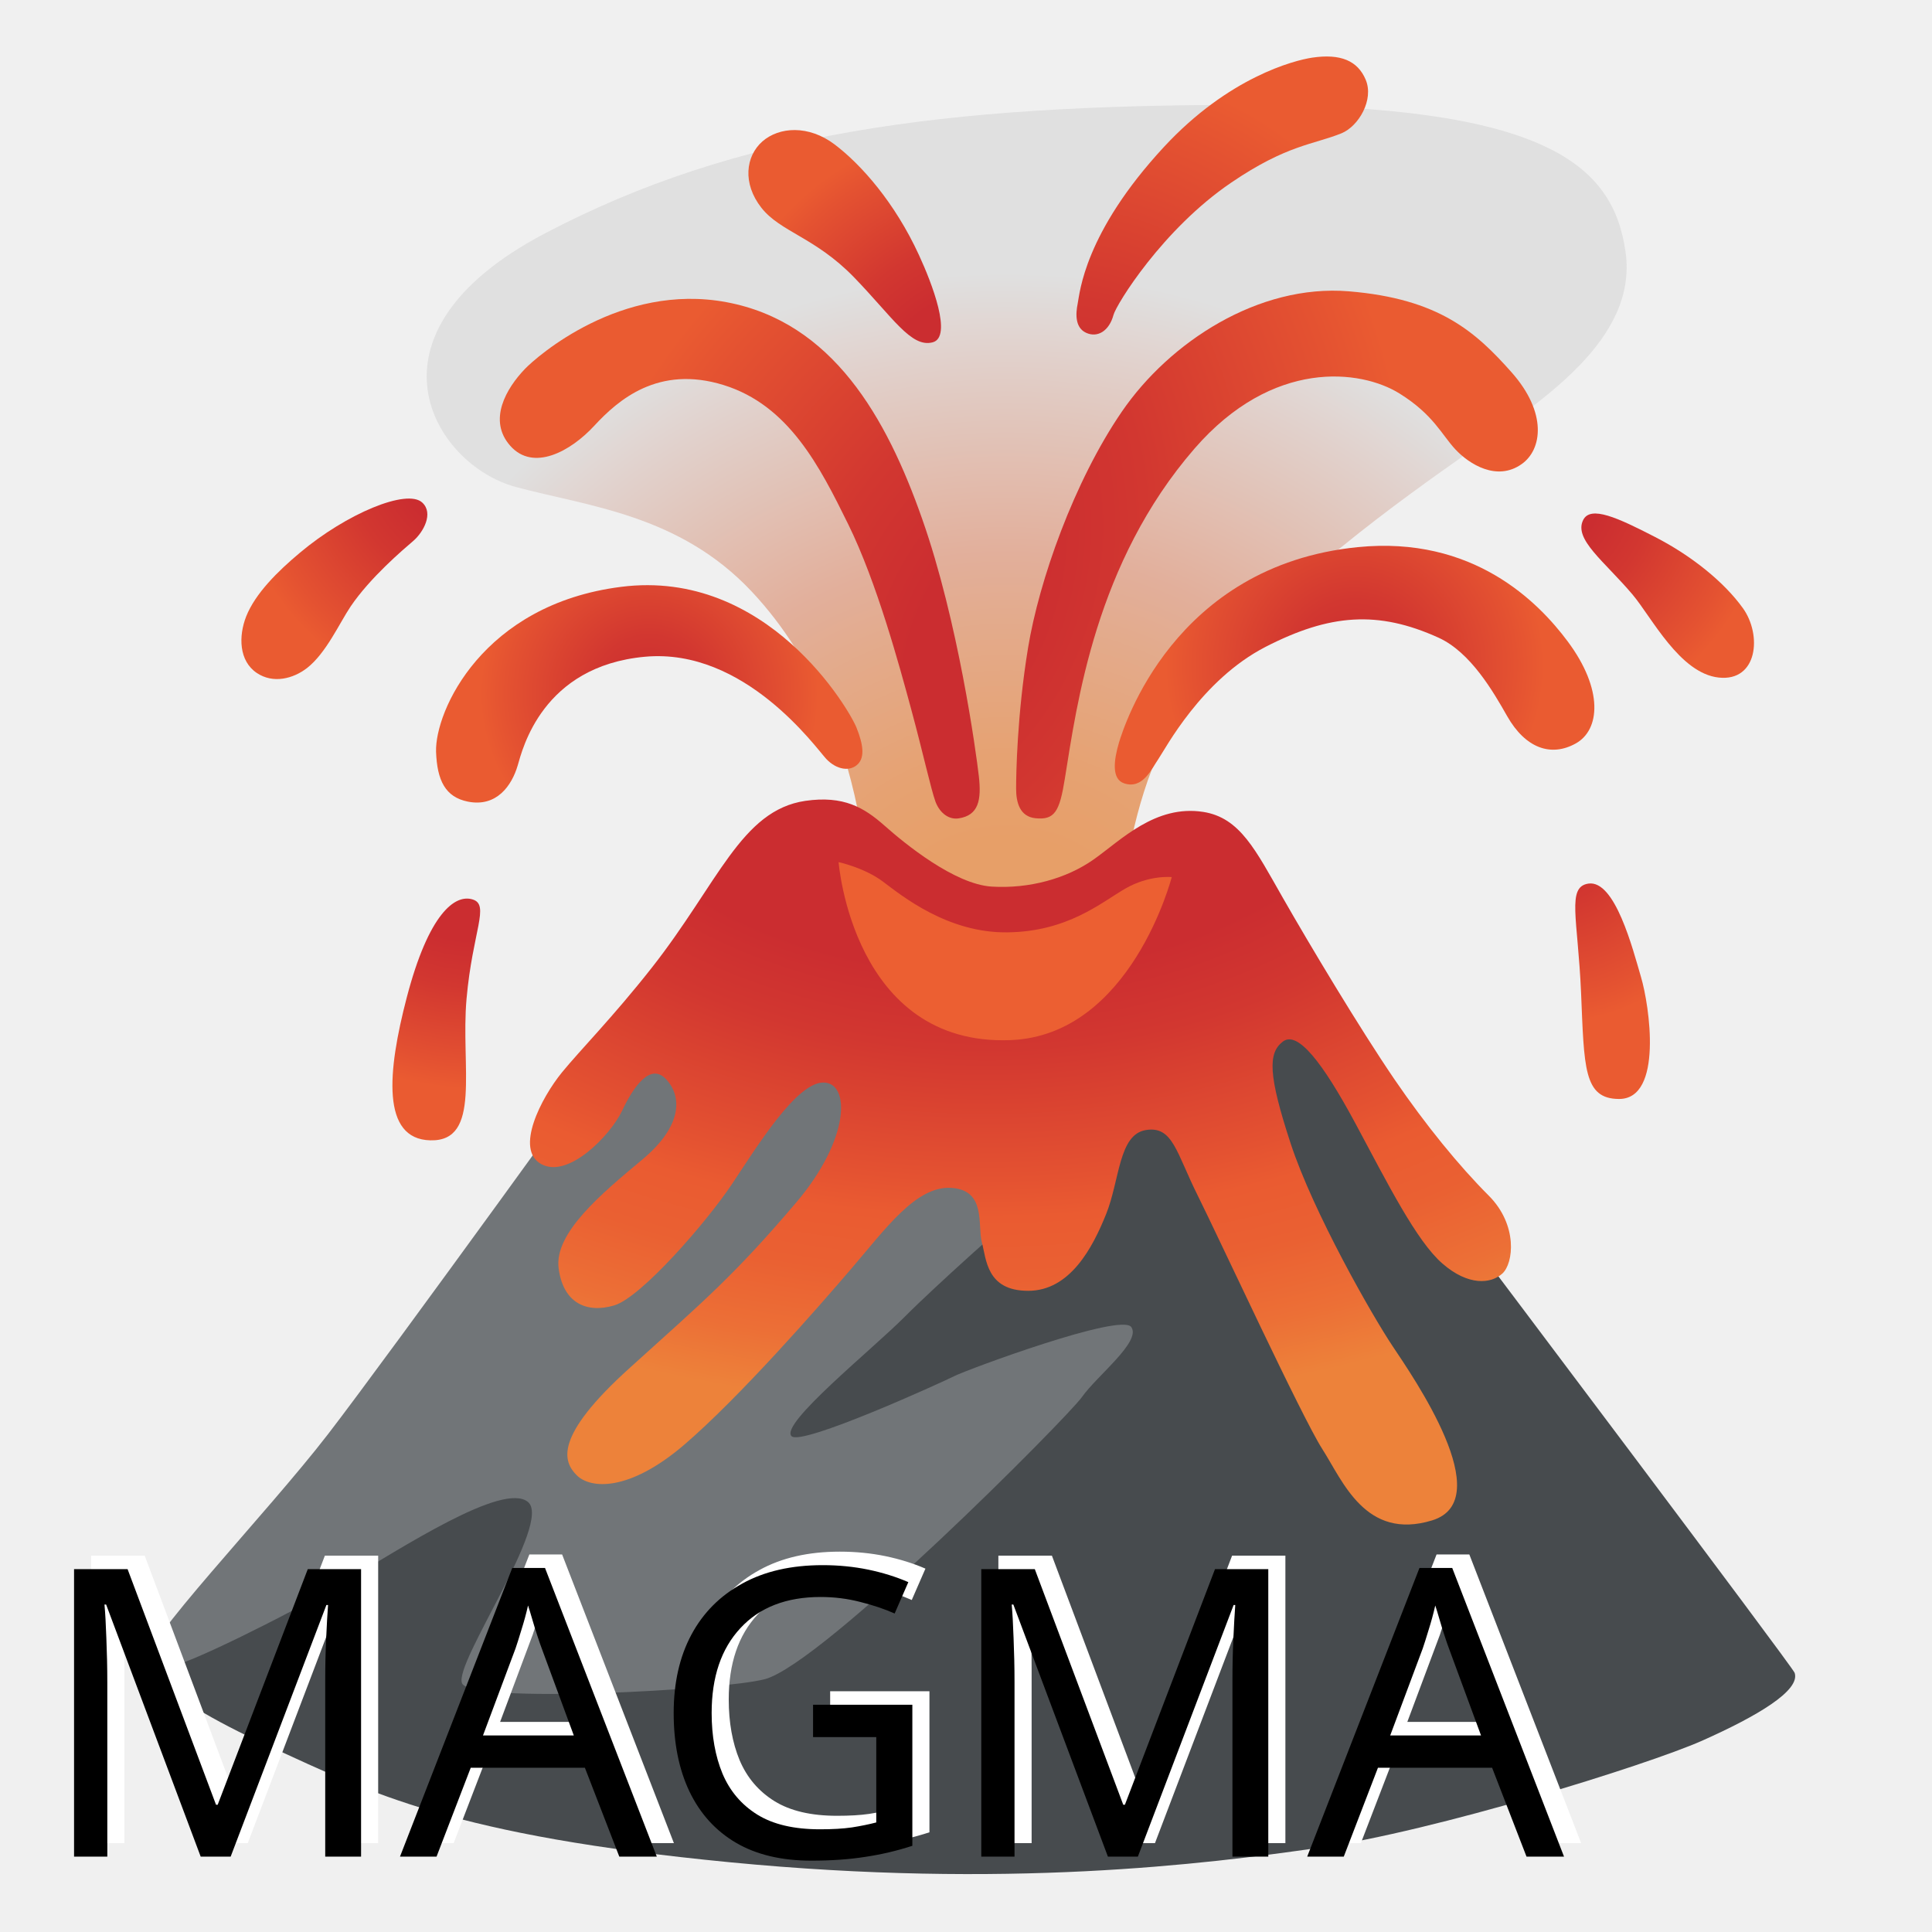
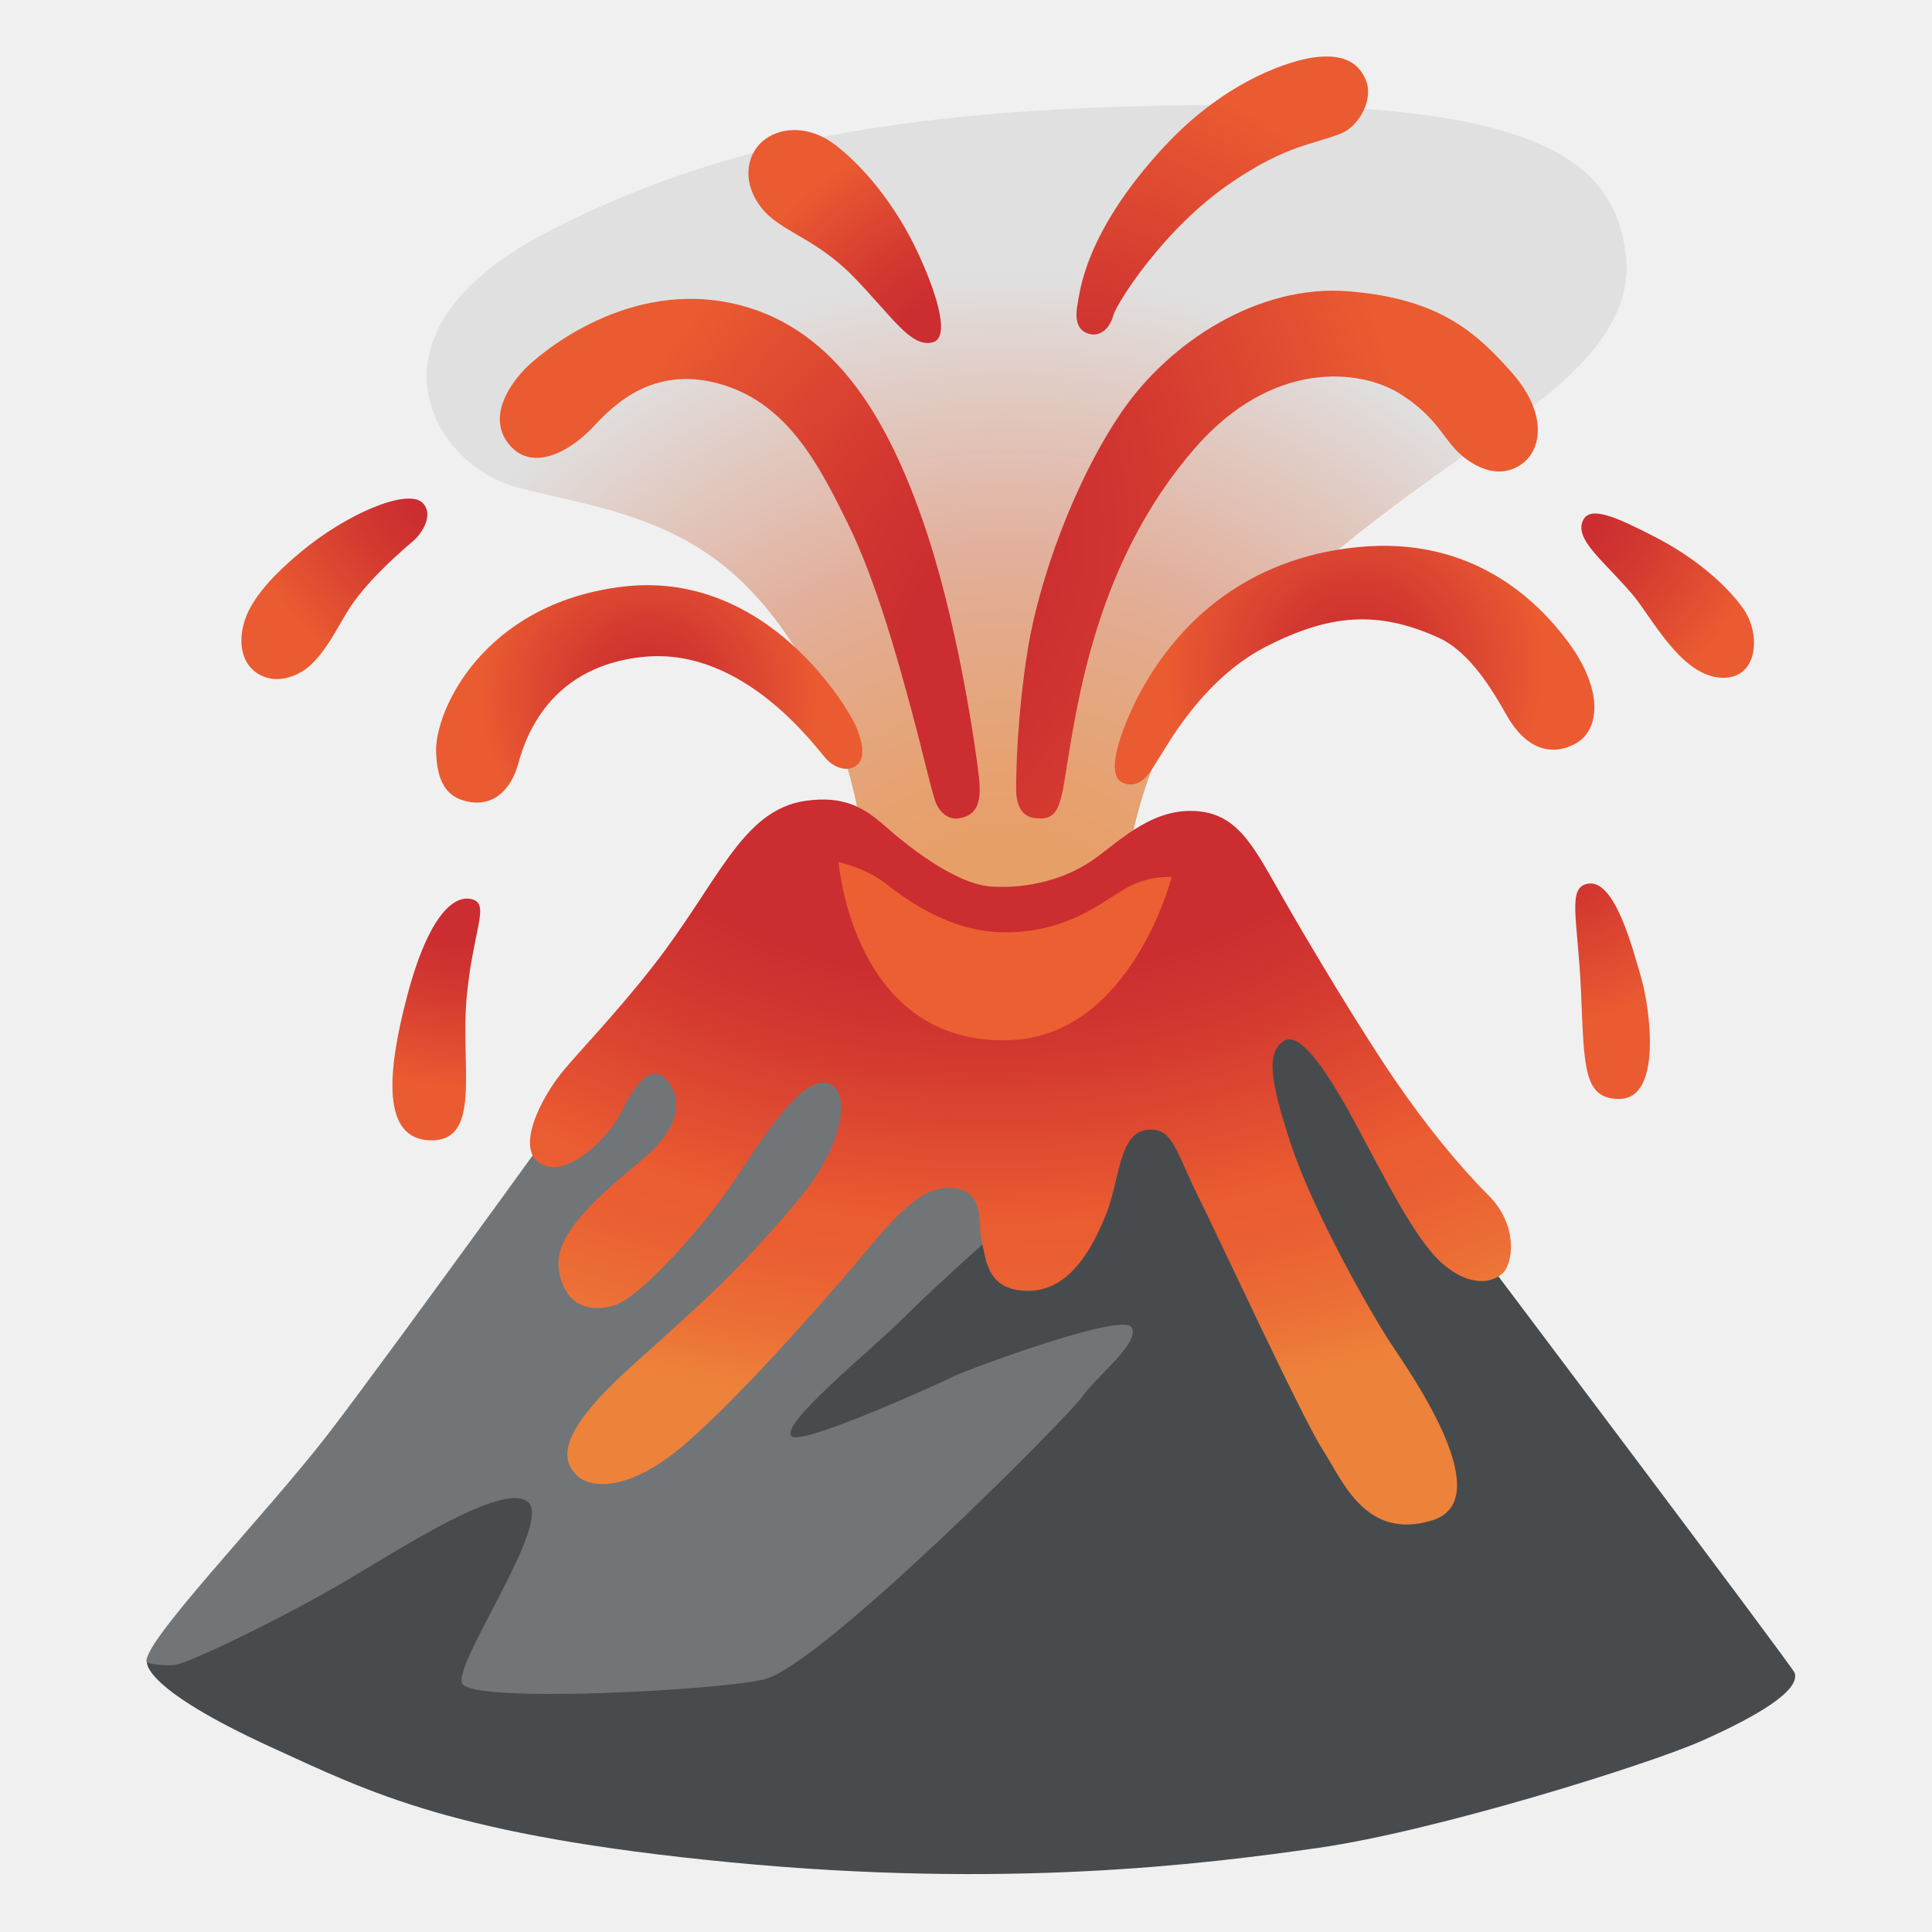
- <svg xmlns="http://www.w3.org/2000/svg" width="128px" height="128px" viewBox="0 0 128 128" aria-hidden="true" role="img" class="iconify iconify--noto" preserveAspectRatio="xMidYMid meet" version="1.1" id="svg150">
-   <defs id="defs154" />
+ <svg xmlns="http://www.w3.org/2000/svg" width="128px" height="128px" viewBox="0 0 128 128" aria-hidden="true" role="img" class="iconify iconify--noto" preserveAspectRatio="xMidYMid meet">
  <radialGradient id="IconifyId17ecdb2904d178eab21402" cx="66.666" cy="64.777" r="52.908" gradientUnits="userSpaceOnUse">
-     <stop offset=".174" stop-color="#e79f68" id="stop2" />
-     <stop offset=".278" stop-color="#e6a272" id="stop4" />
-     <stop offset=".453" stop-color="#e3ab8d" id="stop6" />
-     <stop offset=".531" stop-color="#e2af9b" id="stop8" />
-     <stop offset=".783" stop-color="#e1d1cc" id="stop10" />
-     <stop offset=".883" stop-color="#e0e0e0" id="stop12" />
+     <stop offset=".174" stop-color="#e79f68" />
+     <stop offset=".278" stop-color="#e6a272" />
+     <stop offset=".453" stop-color="#e3ab8d" />
+     <stop offset=".531" stop-color="#e2af9b" />
+     <stop offset=".783" stop-color="#e1d1cc" />
+     <stop offset=".883" stop-color="#e0e0e0" />
  </radialGradient>
-   <path d="M74.13 63.5s-.27-11.46 5.46-18.28s13.1-12.01 17.74-15.28c4.64-3.27 11.19-7.37 10.37-13.23c-.82-5.87-5.4-9.76-25.32-9.76S48.76 8.8 36.07 15.48s-7.31 15.32-1.91 16.78c4.77 1.29 10.84 1.81 15.65 6.94c8.73 9.3 7.81 23.62 7.81 23.62l16.51.68z" fill="url(#IconifyId17ecdb2904d178eab21402)" id="path15" />
-   <path d="M41.38 68.14S25.83 89.7 21.73 95.02s-12.55 14.05-12 15.14c.55 1.09 6.96 3.68 6.96 3.68s32.47 4.64 35.06 4.64s55.8-15.14 55.8-15.14s-18.69-39.98-24.7-37.66s-41.47 2.46-41.47 2.46z" fill="#717578" id="path17" />
-   <path d="M66.76 80.96s-4.64 4.09-6.82 6.28s-8.29 7.1-7.5 7.91c.65.67 9.87-3.52 10.83-4c.82-.41 11-4.19 11.68-3.23c.68.96-2.28 3.23-3.27 4.64c-.92 1.31-17.17 17.68-21.01 18.69c-2.76.73-19.51 1.64-20.06.27c-.55-1.36 6-10.64 4.37-12.01c-1.64-1.36-8.33 3.03-12.28 5.35s-10.09 5.29-11.05 5.43s-1.91-.14-1.91-.14s-.29 1.71 8.19 5.59c6.68 3.06 12.14 5.87 30.43 7.64s31.38.14 39.02-.96c7.64-1.09 21.69-5.46 25.38-7.09c3.68-1.64 6.53-3.33 6.14-4.5c-.14-.41-21.42-28.65-21.42-28.65L86 65.14L66.76 80.96z" fill="#474b4e" id="path19" />
+   <path d="M74.13 63.5s-.27-11.46 5.46-18.28s13.1-12.01 17.74-15.28c4.64-3.27 11.19-7.37 10.37-13.23c-.82-5.87-5.4-9.76-25.32-9.76S48.76 8.8 36.07 15.48s-7.31 15.32-1.91 16.78c4.77 1.29 10.84 1.81 15.65 6.94c8.73 9.3 7.81 23.62 7.81 23.62l16.51.68z" fill="url(#IconifyId17ecdb2904d178eab21402)" />
+   <path d="M41.38 68.14S25.83 89.7 21.73 95.02s-12.55 14.05-12 15.14c.55 1.09 6.96 3.68 6.96 3.68s32.47 4.64 35.06 4.64s55.8-15.14 55.8-15.14s-18.69-39.98-24.7-37.66s-41.47 2.46-41.47 2.46z" fill="#717578" />
+   <path d="M66.76 80.96s-4.64 4.09-6.82 6.28s-8.29 7.1-7.5 7.91c.65.67 9.87-3.52 10.83-4c.82-.41 11-4.19 11.68-3.23c.68.96-2.28 3.23-3.27 4.64c-.92 1.31-17.17 17.68-21.01 18.69c-2.76.73-19.51 1.64-20.06.27c-.55-1.36 6-10.64 4.37-12.01c-1.64-1.36-8.33 3.03-12.28 5.35s-10.09 5.29-11.05 5.43s-1.91-.14-1.91-.14s-.29 1.71 8.19 5.59c6.68 3.06 12.14 5.87 30.43 7.64s31.38.14 39.02-.96c7.64-1.09 21.69-5.46 25.38-7.09c3.68-1.64 6.53-3.33 6.14-4.5c-.14-.41-21.42-28.65-21.42-28.65L86 65.14L66.76 80.96z" fill="#474b4e" />
  <radialGradient id="IconifyId17ecdb2904d178eab21403" cx="65.384" cy="44.795" r="50.161" gradientTransform="matrix(0 1 -1.4561 0 130.608 -20.59)" gradientUnits="userSpaceOnUse">
-     <stop offset=".39" stop-color="#cb2d30" id="stop21" />
-     <stop offset=".492" stop-color="#d23730" id="stop23" />
-     <stop offset=".665" stop-color="#e45231" id="stop25" />
-     <stop offset=".715" stop-color="#ea5b31" id="stop27" />
-     <stop offset=".792" stop-color="#ea6032" id="stop29" />
-     <stop offset=".887" stop-color="#ec6f36" id="stop31" />
-     <stop offset=".967" stop-color="#ed823a" id="stop33" />
+     <stop offset=".39" stop-color="#cb2d30" />
+     <stop offset=".492" stop-color="#d23730" />
+     <stop offset=".665" stop-color="#e45231" />
+     <stop offset=".715" stop-color="#ea5b31" />
+     <stop offset=".792" stop-color="#ea6032" />
+     <stop offset=".887" stop-color="#ec6f36" />
+     <stop offset=".967" stop-color="#ed823a" />
  </radialGradient>
-   <path d="M53.35 53.06c-4.25.63-5.76 5.45-10.18 11.07c-2.55 3.24-4.73 5.44-5.94 6.92c-1.36 1.67-3.16 5.11-1.36 6.08c1.8.97 4.58-1.93 5.34-3.53c.75-1.59 1.87-3.22 2.92-2.1c1.05 1.12 1.12 3.07-1.57 5.32c-2.7 2.25-5.85 4.87-5.55 7.2s1.87 3 3.67 2.47c1.8-.52 6.15-5.55 7.8-8.02c1.65-2.47 4.27-6.75 6.07-6.75s1.77 3.75-1.8 7.95c-4.12 4.85-6.13 6.53-11.02 10.95c-5.08 4.58-4.42 6.22-3.52 7.12c.9.9 3.45 1.12 7.12-2.02c3.67-3.15 8.85-9.07 11.1-11.7c2.25-2.62 4.27-5.47 6.6-5.32s1.72 2.47 2.02 3.6c.3 1.12.3 3.22 3.07 3.22s4.27-2.85 5.17-5.1s.82-5.25 2.62-5.55c1.8-.3 2.02 1.5 3.45 4.35c1.42 2.85 6.9 14.69 8.25 16.79c1.35 2.1 2.85 6.07 7.27 4.72c4.42-1.35-1.27-9.52-2.62-11.55c-1.35-2.02-5.25-8.85-6.75-13.42s-1.5-6-.52-6.75c.97-.75 2.62 1.35 4.8 5.4c2.17 4.05 4.05 7.8 5.77 9.3c1.72 1.5 3.22 1.35 3.97.67c.75-.67 1.05-3.22-.9-5.17c-1.95-1.95-4.16-4.65-6.25-7.71c-2.31-3.39-5.59-8.87-7.39-12.02s-2.83-5.31-5.28-5.69c-3.17-.49-5.45 1.88-7.25 3.15c-1.8 1.27-4.27 1.95-6.75 1.8c-2.47-.15-5.77-2.85-7.12-4.05c-1.34-1.18-2.69-2-5.24-1.63z" fill="url(#IconifyId17ecdb2904d178eab21403)" id="path36" />
-   <path d="M55.56 57.12s1.7.36 2.94 1.29s4.29 3.42 8.26 3.36c3.97-.05 6.18-1.96 7.78-2.89c1.6-.93 3.09-.77 3.09-.77s-2.69 10.49-10.68 10.8c-10.45.41-11.39-11.79-11.39-11.79z" fill="#ec5f32" id="path38" />
+   <path d="M53.35 53.06c-4.25.63-5.76 5.45-10.18 11.07c-2.55 3.24-4.73 5.44-5.94 6.92c-1.36 1.67-3.16 5.11-1.36 6.08c1.8.97 4.58-1.93 5.34-3.53c.75-1.59 1.87-3.22 2.92-2.1c1.05 1.12 1.12 3.07-1.57 5.32c-2.7 2.25-5.85 4.87-5.55 7.2s1.87 3 3.67 2.47c1.8-.52 6.15-5.55 7.8-8.02c1.65-2.47 4.27-6.75 6.07-6.75s1.77 3.75-1.8 7.95c-4.12 4.85-6.13 6.53-11.02 10.95c-5.08 4.58-4.42 6.22-3.52 7.12c.9.9 3.45 1.12 7.12-2.02c3.67-3.15 8.85-9.07 11.1-11.7c2.25-2.62 4.27-5.47 6.6-5.32s1.72 2.47 2.02 3.6c.3 1.12.3 3.22 3.07 3.22s4.27-2.85 5.17-5.1s.82-5.25 2.62-5.55c1.8-.3 2.02 1.5 3.45 4.35c1.42 2.85 6.9 14.69 8.25 16.79c1.35 2.1 2.85 6.07 7.27 4.72c4.42-1.35-1.27-9.52-2.62-11.55c-1.35-2.02-5.25-8.85-6.75-13.42s-1.5-6-.52-6.75c.97-.75 2.62 1.35 4.8 5.4c2.17 4.05 4.05 7.8 5.77 9.3c1.72 1.5 3.22 1.35 3.97.67c.75-.67 1.05-3.22-.9-5.17c-1.95-1.95-4.16-4.65-6.25-7.71c-2.31-3.39-5.59-8.87-7.39-12.02s-2.83-5.31-5.28-5.69c-3.17-.49-5.45 1.88-7.25 3.15c-1.8 1.27-4.27 1.95-6.75 1.8c-2.47-.15-5.77-2.85-7.12-4.05c-1.34-1.18-2.69-2-5.24-1.63z" fill="url(#IconifyId17ecdb2904d178eab21403)" />
+   <path d="M55.56 57.12s1.7.36 2.94 1.29s4.29 3.42 8.26 3.36c3.97-.05 6.18-1.96 7.78-2.89c1.6-.93 3.09-.77 3.09-.77s-2.69 10.49-10.68 10.8c-10.45.41-11.39-11.79-11.39-11.79z" fill="#ec5f32" />
  <radialGradient id="IconifyId17ecdb2904d178eab21404" cx="103.004" cy="55.494" r="12.247" gradientUnits="userSpaceOnUse">
-     <stop offset=".045" stop-color="#cb2d30" id="stop40" />
-     <stop offset=".344" stop-color="#d23730" id="stop42" />
-     <stop offset=".851" stop-color="#e45231" id="stop44" />
-     <stop offset="1" stop-color="#ea5b31" id="stop46" />
+     <stop offset=".045" stop-color="#cb2d30" />
+     <stop offset=".344" stop-color="#d23730" />
+     <stop offset=".851" stop-color="#e45231" />
+     <stop offset="1" stop-color="#ea5b31" />
  </radialGradient>
-   <path d="M105.24 58.54c-1.46.21-.7 2.3-.49 7.24s.16 7.02 2.51 7.03c2.94.01 2.02-6.2 1.46-8.08c-.55-1.88-1.72-6.44-3.48-6.19z" fill="url(#IconifyId17ecdb2904d178eab21404)" id="path49" />
+   <path d="M105.24 58.54c-1.46.21-.7 2.3-.49 7.24s.16 7.02 2.51 7.03c2.94.01 2.02-6.2 1.46-8.08c-.55-1.88-1.72-6.44-3.48-6.19z" fill="url(#IconifyId17ecdb2904d178eab21404)" />
  <radialGradient id="IconifyId17ecdb2904d178eab21405" cx="101.39" cy="32.475" r="15.726" gradientUnits="userSpaceOnUse">
-     <stop offset=".294" stop-color="#cb2d30" id="stop51" />
-     <stop offset=".515" stop-color="#d23730" id="stop53" />
-     <stop offset=".89" stop-color="#e45231" id="stop55" />
-     <stop offset="1" stop-color="#ea5b31" id="stop57" />
+     <stop offset=".294" stop-color="#cb2d30" />
+     <stop offset=".515" stop-color="#d23730" />
+     <stop offset=".89" stop-color="#e45231" />
+     <stop offset="1" stop-color="#ea5b31" />
  </radialGradient>
-   <path d="M104.89 34.45c-.64 1.28 1.39 2.72 3.27 4.94c1.27 1.51 3.13 5.22 5.71 5.5c2.58.28 2.88-2.82 1.6-4.6c-1.25-1.74-3.41-3.48-5.85-4.73c-2.43-1.25-4.24-2.09-4.73-1.11z" fill="url(#IconifyId17ecdb2904d178eab21405)" id="path60" />
+   <path d="M104.89 34.45c-.64 1.28 1.39 2.72 3.27 4.94c1.27 1.51 3.13 5.22 5.71 5.5c2.58.28 2.88-2.82 1.6-4.6c-1.25-1.74-3.41-3.48-5.85-4.73c-2.43-1.25-4.24-2.09-4.73-1.11z" fill="url(#IconifyId17ecdb2904d178eab21405)" />
  <radialGradient id="IconifyId17ecdb2904d178eab21406" cx="71.108" cy="28.034" r="23.699" gradientUnits="userSpaceOnUse">
-     <stop offset=".045" stop-color="#cb2d30" id="stop62" />
-     <stop offset=".344" stop-color="#d23730" id="stop64" />
-     <stop offset=".851" stop-color="#e45231" id="stop66" />
-     <stop offset="1" stop-color="#ea5b31" id="stop68" />
+     <stop offset=".045" stop-color="#cb2d30" />
+     <stop offset=".344" stop-color="#d23730" />
+     <stop offset=".851" stop-color="#e45231" />
+     <stop offset="1" stop-color="#ea5b31" />
  </radialGradient>
-   <path d="M71.96 22.05c.77.35 1.53-.14 1.81-1.18c.18-.69 3.26-5.69 7.8-8.77c3.69-2.51 5.43-2.51 7.31-3.27c1.14-.47 2.16-2.23 1.6-3.55c-.53-1.26-1.67-1.74-3.55-1.46c-1.19.18-5.53 1.29-9.82 5.92c-5.29 5.71-5.57 9.68-5.71 10.37c-.14.69-.18 1.6.56 1.94z" fill="url(#IconifyId17ecdb2904d178eab21406)" id="path71" />
+   <path d="M71.96 22.05c.77.35 1.53-.14 1.81-1.18c.18-.69 3.26-5.69 7.8-8.77c3.69-2.51 5.43-2.51 7.31-3.27c1.14-.47 2.16-2.23 1.6-3.55c-.53-1.26-1.67-1.74-3.55-1.46c-1.19.18-5.53 1.29-9.82 5.92c-5.29 5.71-5.57 9.68-5.71 10.37c-.14.69-.18 1.6.56 1.94z" fill="url(#IconifyId17ecdb2904d178eab21406)" />
  <radialGradient id="IconifyId17ecdb2904d178eab21407" cx="65.859" cy="27.226" r="19.059" gradientUnits="userSpaceOnUse">
-     <stop offset=".423" stop-color="#cb2d30" id="stop73" />
-     <stop offset=".604" stop-color="#d23730" id="stop75" />
-     <stop offset=".91" stop-color="#e45231" id="stop77" />
-     <stop offset="1" stop-color="#ea5b31" id="stop79" />
+     <stop offset=".423" stop-color="#cb2d30" />
+     <stop offset=".604" stop-color="#d23730" />
+     <stop offset=".91" stop-color="#e45231" />
+     <stop offset="1" stop-color="#ea5b31" />
  </radialGradient>
-   <path d="M61.79 22.68c-1.43.38-2.65-1.67-5.22-4.32c-2.58-2.65-4.87-2.99-6.13-4.6s-1.04-3.41.07-4.39c1.11-.97 3.06-1.11 4.8.21c1.74 1.32 3.97 3.83 5.57 7.31c.87 1.88 2.24 5.44.91 5.79z" fill="url(#IconifyId17ecdb2904d178eab21407)" id="path82" />
+   <path d="M61.79 22.68c-1.43.38-2.65-1.67-5.22-4.32c-2.58-2.65-4.87-2.99-6.13-4.6s-1.04-3.41.07-4.39c1.11-.97 3.06-1.11 4.8.21c1.74 1.32 3.97 3.83 5.57 7.31c.87 1.88 2.24 5.44.91 5.79z" fill="url(#IconifyId17ecdb2904d178eab21407)" />
  <radialGradient id="IconifyId17ecdb2904d178eab21408" cx="31.942" cy="30.052" r="16.559" gradientUnits="userSpaceOnUse">
-     <stop offset=".341" stop-color="#cb2d30" id="stop84" />
-     <stop offset=".547" stop-color="#d23730" id="stop86" />
-     <stop offset=".897" stop-color="#e45231" id="stop88" />
-     <stop offset="1" stop-color="#ea5b31" id="stop90" />
+     <stop offset=".341" stop-color="#cb2d30" />
+     <stop offset=".547" stop-color="#d23730" />
+     <stop offset=".897" stop-color="#e45231" />
+     <stop offset="1" stop-color="#ea5b31" />
  </radialGradient>
-   <path d="M27.98 33.3c-1.01-.95-5.03.73-8.11 3.32c-1.47 1.23-2.95 2.69-3.56 4.22c-.51 1.3-.49 2.95.71 3.75c1.08.72 2.4.38 3.32-.33c1.27-.99 2.15-2.98 2.89-4.08c1.3-1.92 3.46-3.75 4.17-4.36c.65-.57 1.34-1.81.58-2.52z" fill="url(#IconifyId17ecdb2904d178eab21408)" id="path93" />
+   <path d="M27.98 33.3c-1.01-.95-5.03.73-8.11 3.32c-1.47 1.23-2.95 2.69-3.56 4.22c-.51 1.3-.49 2.95.71 3.75c1.08.72 2.4.38 3.32-.33c1.27-.99 2.15-2.98 2.89-4.08c1.3-1.92 3.46-3.75 4.17-4.36c.65-.57 1.34-1.81.58-2.52z" fill="url(#IconifyId17ecdb2904d178eab21408)" />
  <radialGradient id="IconifyId17ecdb2904d178eab21409" cx="31.538" cy="53.067" r="19.084" gradientUnits="userSpaceOnUse">
-     <stop offset=".483" stop-color="#cb2d30" id="stop95" />
-     <stop offset=".645" stop-color="#d23730" id="stop97" />
-     <stop offset=".919" stop-color="#e45231" id="stop99" />
-     <stop offset="1" stop-color="#ea5b31" id="stop101" />
+     <stop offset=".483" stop-color="#cb2d30" />
+     <stop offset=".645" stop-color="#d23730" />
+     <stop offset=".919" stop-color="#e45231" />
+     <stop offset="1" stop-color="#ea5b31" />
  </radialGradient>
-   <path d="M31.31 59.59c-1.16-.36-2.9.91-4.36 6.49c-1.29 4.94-1.69 9.39 1.56 9.47c3.42.09 2-4.89 2.4-9.38s1.56-6.23.4-6.58z" fill="url(#IconifyId17ecdb2904d178eab21409)" id="path104" />
+   <path d="M31.31 59.59c-1.16-.36-2.9.91-4.36 6.49c-1.29 4.94-1.69 9.39 1.56 9.47c3.42.09 2-4.89 2.4-9.38s1.56-6.23.4-6.58z" fill="url(#IconifyId17ecdb2904d178eab21409)" />
  <radialGradient id="IconifyId17ecdb2904d178eab21410" cx="43.022" cy="45.973" r="11.209" gradientUnits="userSpaceOnUse">
-     <stop offset=".045" stop-color="#cb2d30" id="stop106" />
-     <stop offset=".344" stop-color="#d23730" id="stop108" />
-     <stop offset=".851" stop-color="#e45231" id="stop110" />
-     <stop offset="1" stop-color="#ea5b31" id="stop112" />
+     <stop offset=".045" stop-color="#cb2d30" />
+     <stop offset=".344" stop-color="#d23730" />
+     <stop offset=".851" stop-color="#e45231" />
+     <stop offset="1" stop-color="#ea5b31" />
  </radialGradient>
-   <path d="M31 53.11c1.91.38 2.91-1.07 3.3-2.4c.31-1.06 1.62-6.58 8.44-7.2c6.6-.6 11.32 6.04 12 6.77c.69.73 1.59.86 2.1.34c.45-.45.36-1.28-.09-2.4c-.47-1.2-5.92-10.57-15.6-9.34c-9.17 1.16-12.34 8.23-12.26 10.93c.07 1.89.61 3 2.11 3.3z" fill="url(#IconifyId17ecdb2904d178eab21410)" id="path115" />
+   <path d="M31 53.11c1.91.38 2.91-1.07 3.3-2.4c.31-1.06 1.62-6.58 8.44-7.2c6.6-.6 11.32 6.04 12 6.77c.69.73 1.59.86 2.1.34c.45-.45.36-1.28-.09-2.4c-.47-1.2-5.92-10.57-15.6-9.34c-9.17 1.16-12.34 8.23-12.26 10.93c.07 1.89.61 3 2.11 3.3z" fill="url(#IconifyId17ecdb2904d178eab21410)" />
  <radialGradient id="IconifyId17ecdb2904d178eab21411" cx="89.752" cy="44.069" r="12.551" gradientUnits="userSpaceOnUse">
-     <stop offset=".045" stop-color="#cb2d30" id="stop117" />
-     <stop offset=".344" stop-color="#d23730" id="stop119" />
-     <stop offset=".851" stop-color="#e45231" id="stop121" />
-     <stop offset="1" stop-color="#ea5b31" id="stop123" />
+     <stop offset=".045" stop-color="#cb2d30" />
+     <stop offset=".344" stop-color="#d23730" />
+     <stop offset=".851" stop-color="#e45231" />
+     <stop offset="1" stop-color="#ea5b31" />
  </radialGradient>
-   <path d="M74.48 51.9c1.24.41 1.82-.97 2.27-1.62c.45-.65 2.84-5.23 7.09-7.42c4.26-2.19 7.46-2.43 11.47-.61c2.13.97 3.63 3.59 4.54 5.19c1.22 2.15 2.92 2.72 4.54 1.82c1.62-.89 1.86-3.57-.53-6.77c-1.93-2.59-6.25-7.01-13.91-6.24c-12.2 1.22-15.49 11.91-15.81 12.93c-.35 1.18-.51 2.44.34 2.72z" fill="url(#IconifyId17ecdb2904d178eab21411)" id="path126" />
+   <path d="M74.48 51.9c1.24.41 1.82-.97 2.27-1.62c.45-.65 2.84-5.23 7.09-7.42c4.26-2.19 7.46-2.43 11.47-.61c2.13.97 3.63 3.59 4.54 5.19c1.22 2.15 2.92 2.72 4.54 1.82c1.62-.89 1.86-3.57-.53-6.77c-1.93-2.59-6.25-7.01-13.91-6.24c-12.2 1.22-15.49 11.91-15.81 12.93c-.35 1.18-.51 2.44.34 2.72z" fill="url(#IconifyId17ecdb2904d178eab21411)" />
  <radialGradient id="IconifyId17ecdb2904d178eab21412" cx="51.323" cy="34.898" r="42.087" gradientUnits="userSpaceOnUse">
-     <stop offset=".394" stop-color="#cb2d30" id="stop128" />
-     <stop offset=".584" stop-color="#d23730" id="stop130" />
-     <stop offset=".906" stop-color="#e45231" id="stop132" />
-     <stop offset="1" stop-color="#ea5b31" id="stop134" />
+     <stop offset=".394" stop-color="#cb2d30" />
+     <stop offset=".584" stop-color="#d23730" />
+     <stop offset=".906" stop-color="#e45231" />
+     <stop offset="1" stop-color="#ea5b31" />
  </radialGradient>
-   <path d="M68.6 54.21c1.27.13 1.6-.43 1.95-2.63c.8-4.95 2.03-14.3 8.59-21.86c5.18-5.97 11.01-5.25 13.58-3.65c2.25 1.4 2.8 2.74 3.71 3.71c.91.97 2.74 2.13 4.38.97c1.37-.96 1.71-3.41-.67-6.09s-4.81-4.87-10.78-5.36c-5.97-.49-11.87 3.35-15.04 7.98s-5.48 11.2-6.21 15.65c-.73 4.45-.79 8.4-.79 9.32c0 .91.24 1.85 1.28 1.96z" fill="url(#IconifyId17ecdb2904d178eab21412)" id="path137" />
+   <path d="M68.6 54.21c1.27.13 1.6-.43 1.95-2.63c.8-4.95 2.03-14.3 8.59-21.86c5.18-5.97 11.01-5.25 13.58-3.65c2.25 1.4 2.8 2.74 3.71 3.71c.91.97 2.74 2.13 4.38.97c1.37-.96 1.71-3.41-.67-6.09s-4.81-4.87-10.78-5.36c-5.97-.49-11.87 3.35-15.04 7.98s-5.48 11.2-6.21 15.65c-.73 4.45-.79 8.4-.79 9.32c0 .91.24 1.85 1.28 1.96z" fill="url(#IconifyId17ecdb2904d178eab21412)" />
  <radialGradient id="IconifyId17ecdb2904d178eab21413" cx="76.76" cy="47.011" r="40.3" gradientUnits="userSpaceOnUse">
-     <stop offset=".42" stop-color="#cb2d30" id="stop139" />
-     <stop offset=".602" stop-color="#d23730" id="stop141" />
-     <stop offset=".91" stop-color="#e45231" id="stop143" />
-     <stop offset="1" stop-color="#ea5b31" id="stop145" />
+     <stop offset=".42" stop-color="#cb2d30" />
+     <stop offset=".602" stop-color="#d23730" />
+     <stop offset=".91" stop-color="#e45231" />
+     <stop offset="1" stop-color="#ea5b31" />
  </radialGradient>
-   <path d="M63.51 54.22c1.33-.2 1.52-1.22 1.34-2.8c-.18-1.58-1.37-10.27-3.75-17.03c-2.37-6.76-5.96-13.06-12.97-14.37c-7-1.31-12.57 3.61-13.35 4.42c-1.22 1.27-2.49 3.39-.97 5.1c1.52 1.71 3.98.38 5.56-1.33c1.58-1.71 4.24-4.04 8.57-2.7c4.32 1.34 6.37 5.39 8.26 9.23c1.89 3.84 3.39 9.37 4.18 12.29c.79 2.92 1.29 5.23 1.6 6.09c.31.8.92 1.19 1.53 1.1z" fill="url(#IconifyId17ecdb2904d178eab21413)" id="path148" />
-   <text xml:space="preserve" style="font-size:12px;line-height:0;font-family:'Rock 3D';-inkscape-font-specification:'Rock 3D'" x="3.446" y="122.111" id="text160">
-     <tspan id="tspan158" x="3.446" y="122.111" style="font-size:26.667px;line-height:1.55;fill:#ffffff">MAGMA</tspan>
-   </text>
-   <text xml:space="preserve" style="font-size:12px;line-height:0;font-family:'Rock 3D';-inkscape-font-specification:'Rock 3D'" x="2.312" y="123.007" id="text160-3">
-     <tspan id="tspan158-6" x="2.312" y="123.007" style="font-size:26.667px;line-height:1.55;fill:#000000">MAGMA</tspan>
-   </text>
+   <path d="M63.51 54.22c1.33-.2 1.52-1.22 1.34-2.8c-.18-1.58-1.37-10.27-3.75-17.03c-2.37-6.76-5.96-13.06-12.97-14.37c-7-1.31-12.57 3.61-13.35 4.42c-1.22 1.27-2.49 3.39-.97 5.1c1.52 1.71 3.98.38 5.56-1.33c1.58-1.71 4.24-4.04 8.57-2.7c4.32 1.34 6.37 5.39 8.26 9.23c1.89 3.84 3.39 9.37 4.18 12.29c.79 2.92 1.29 5.23 1.6 6.09c.31.8.92 1.19 1.53 1.1z" fill="url(#IconifyId17ecdb2904d178eab21413)" />
</svg>
